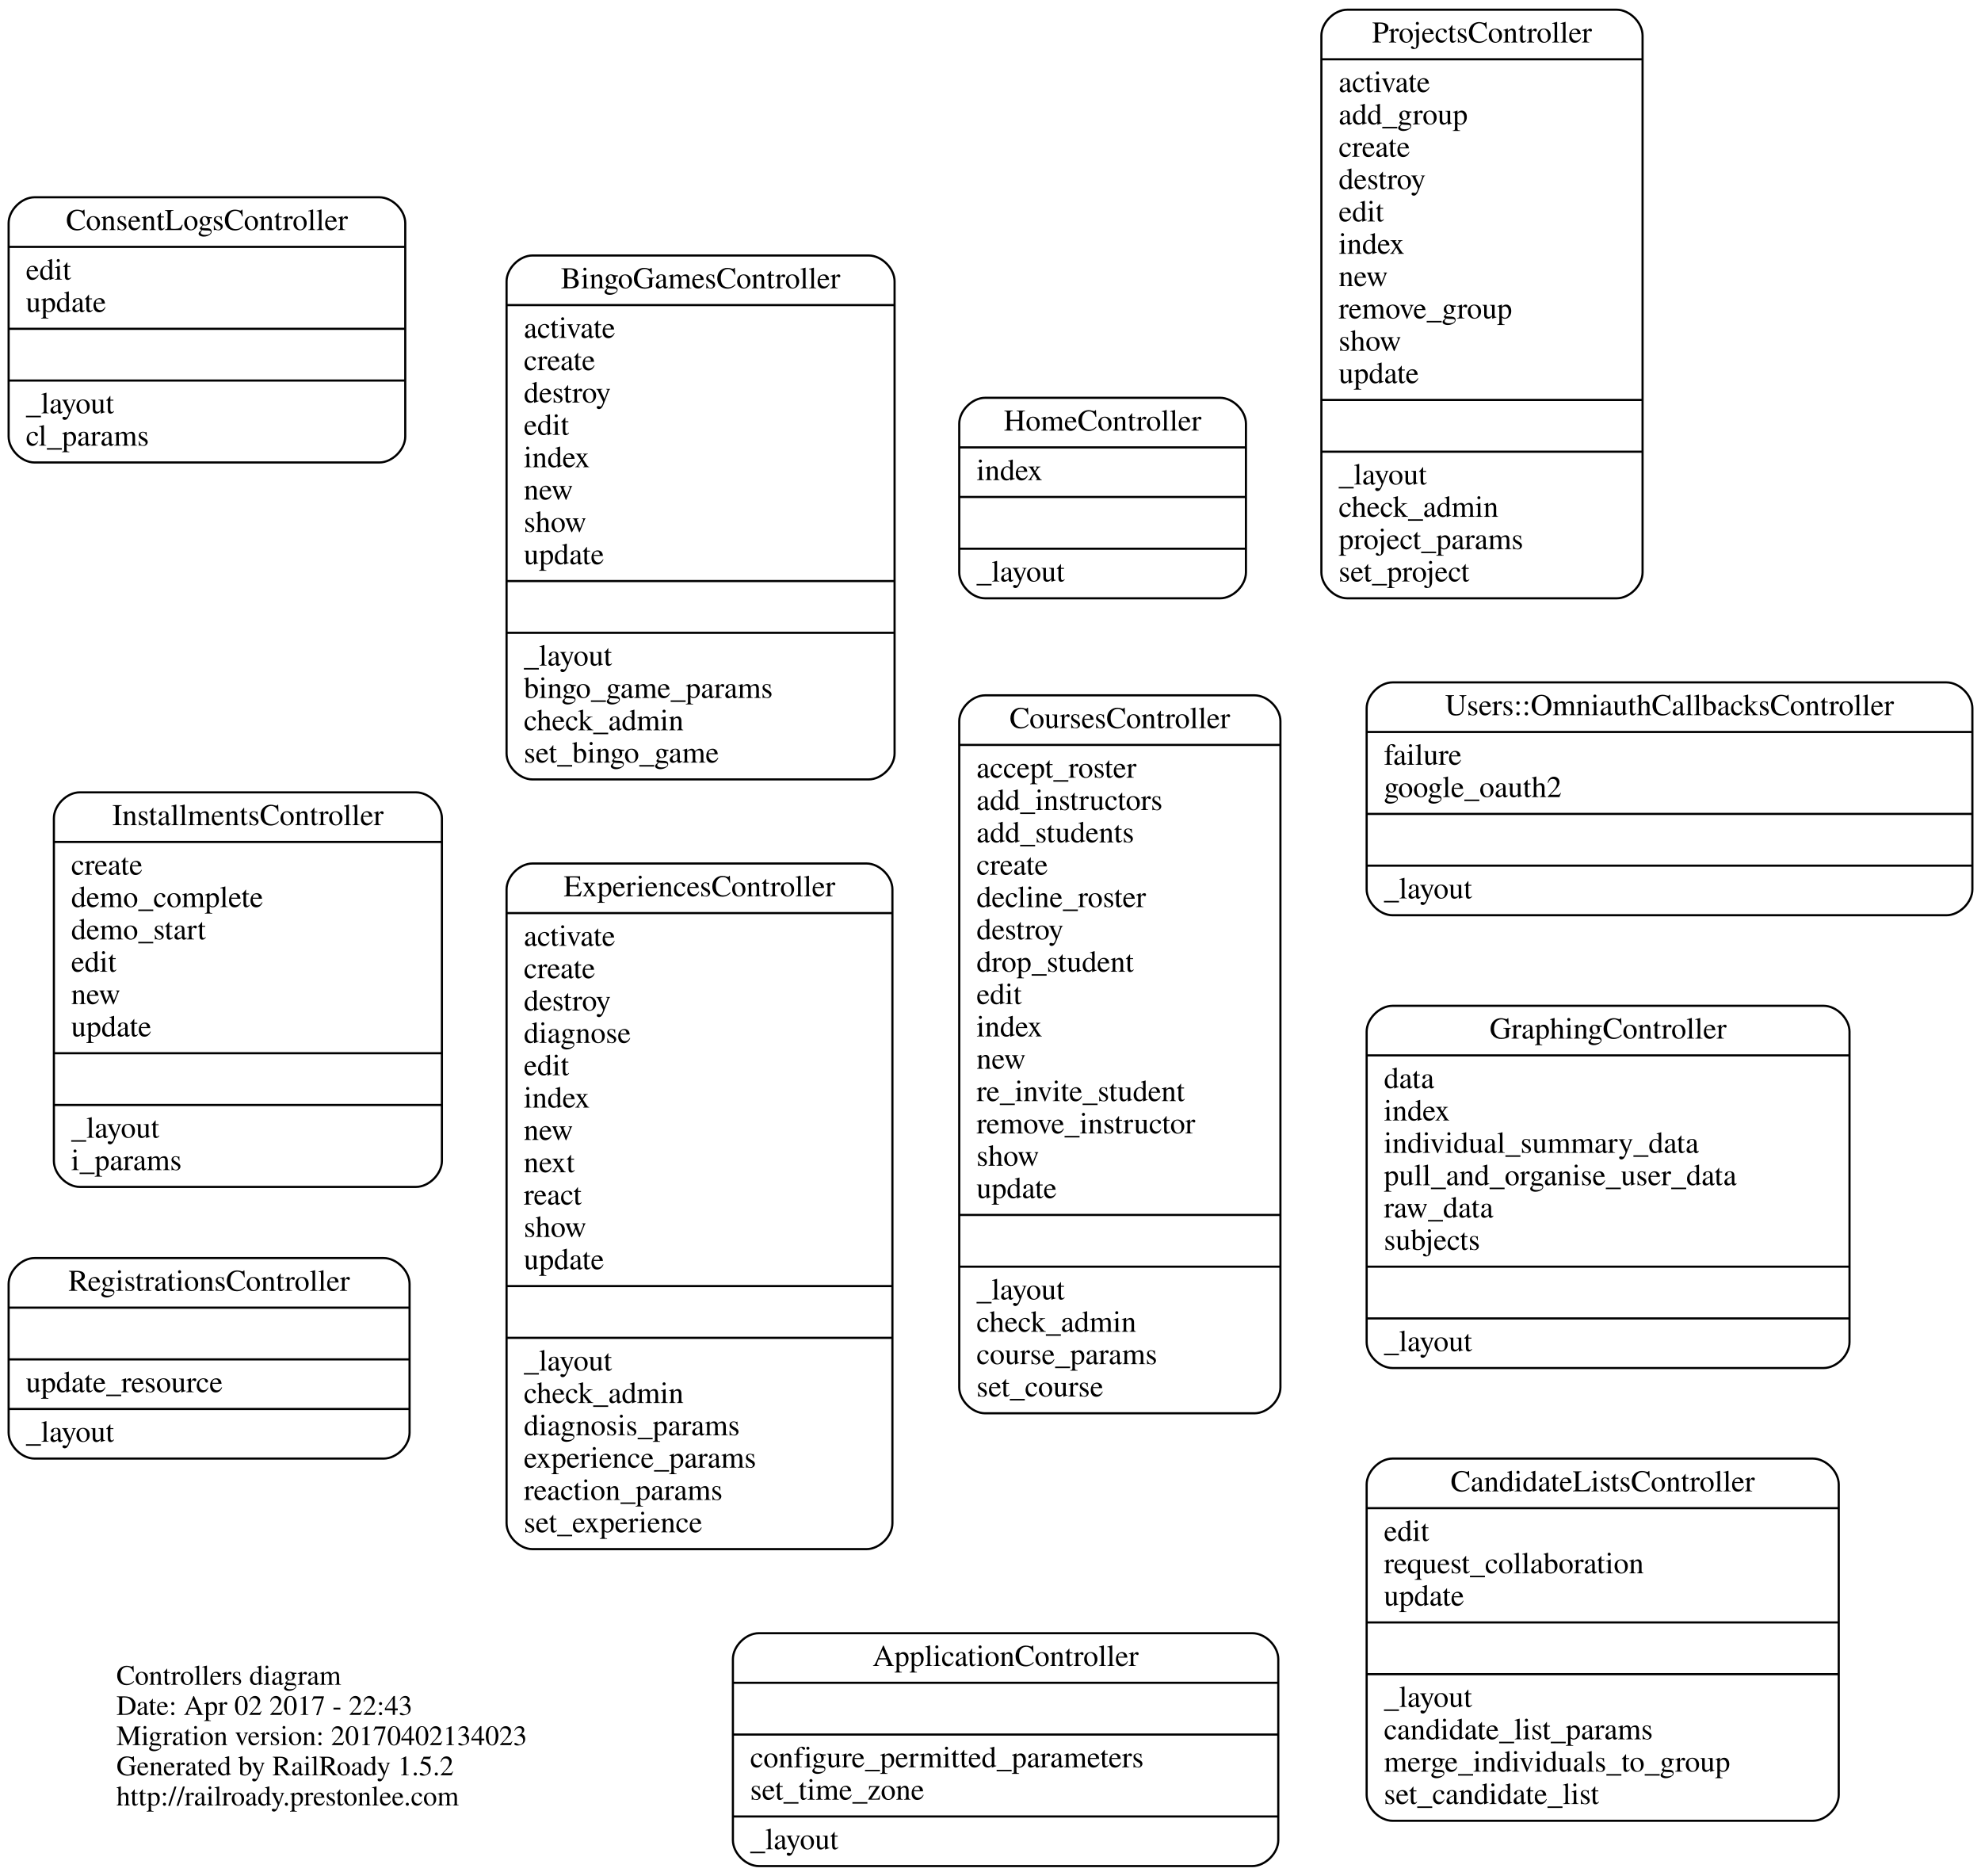
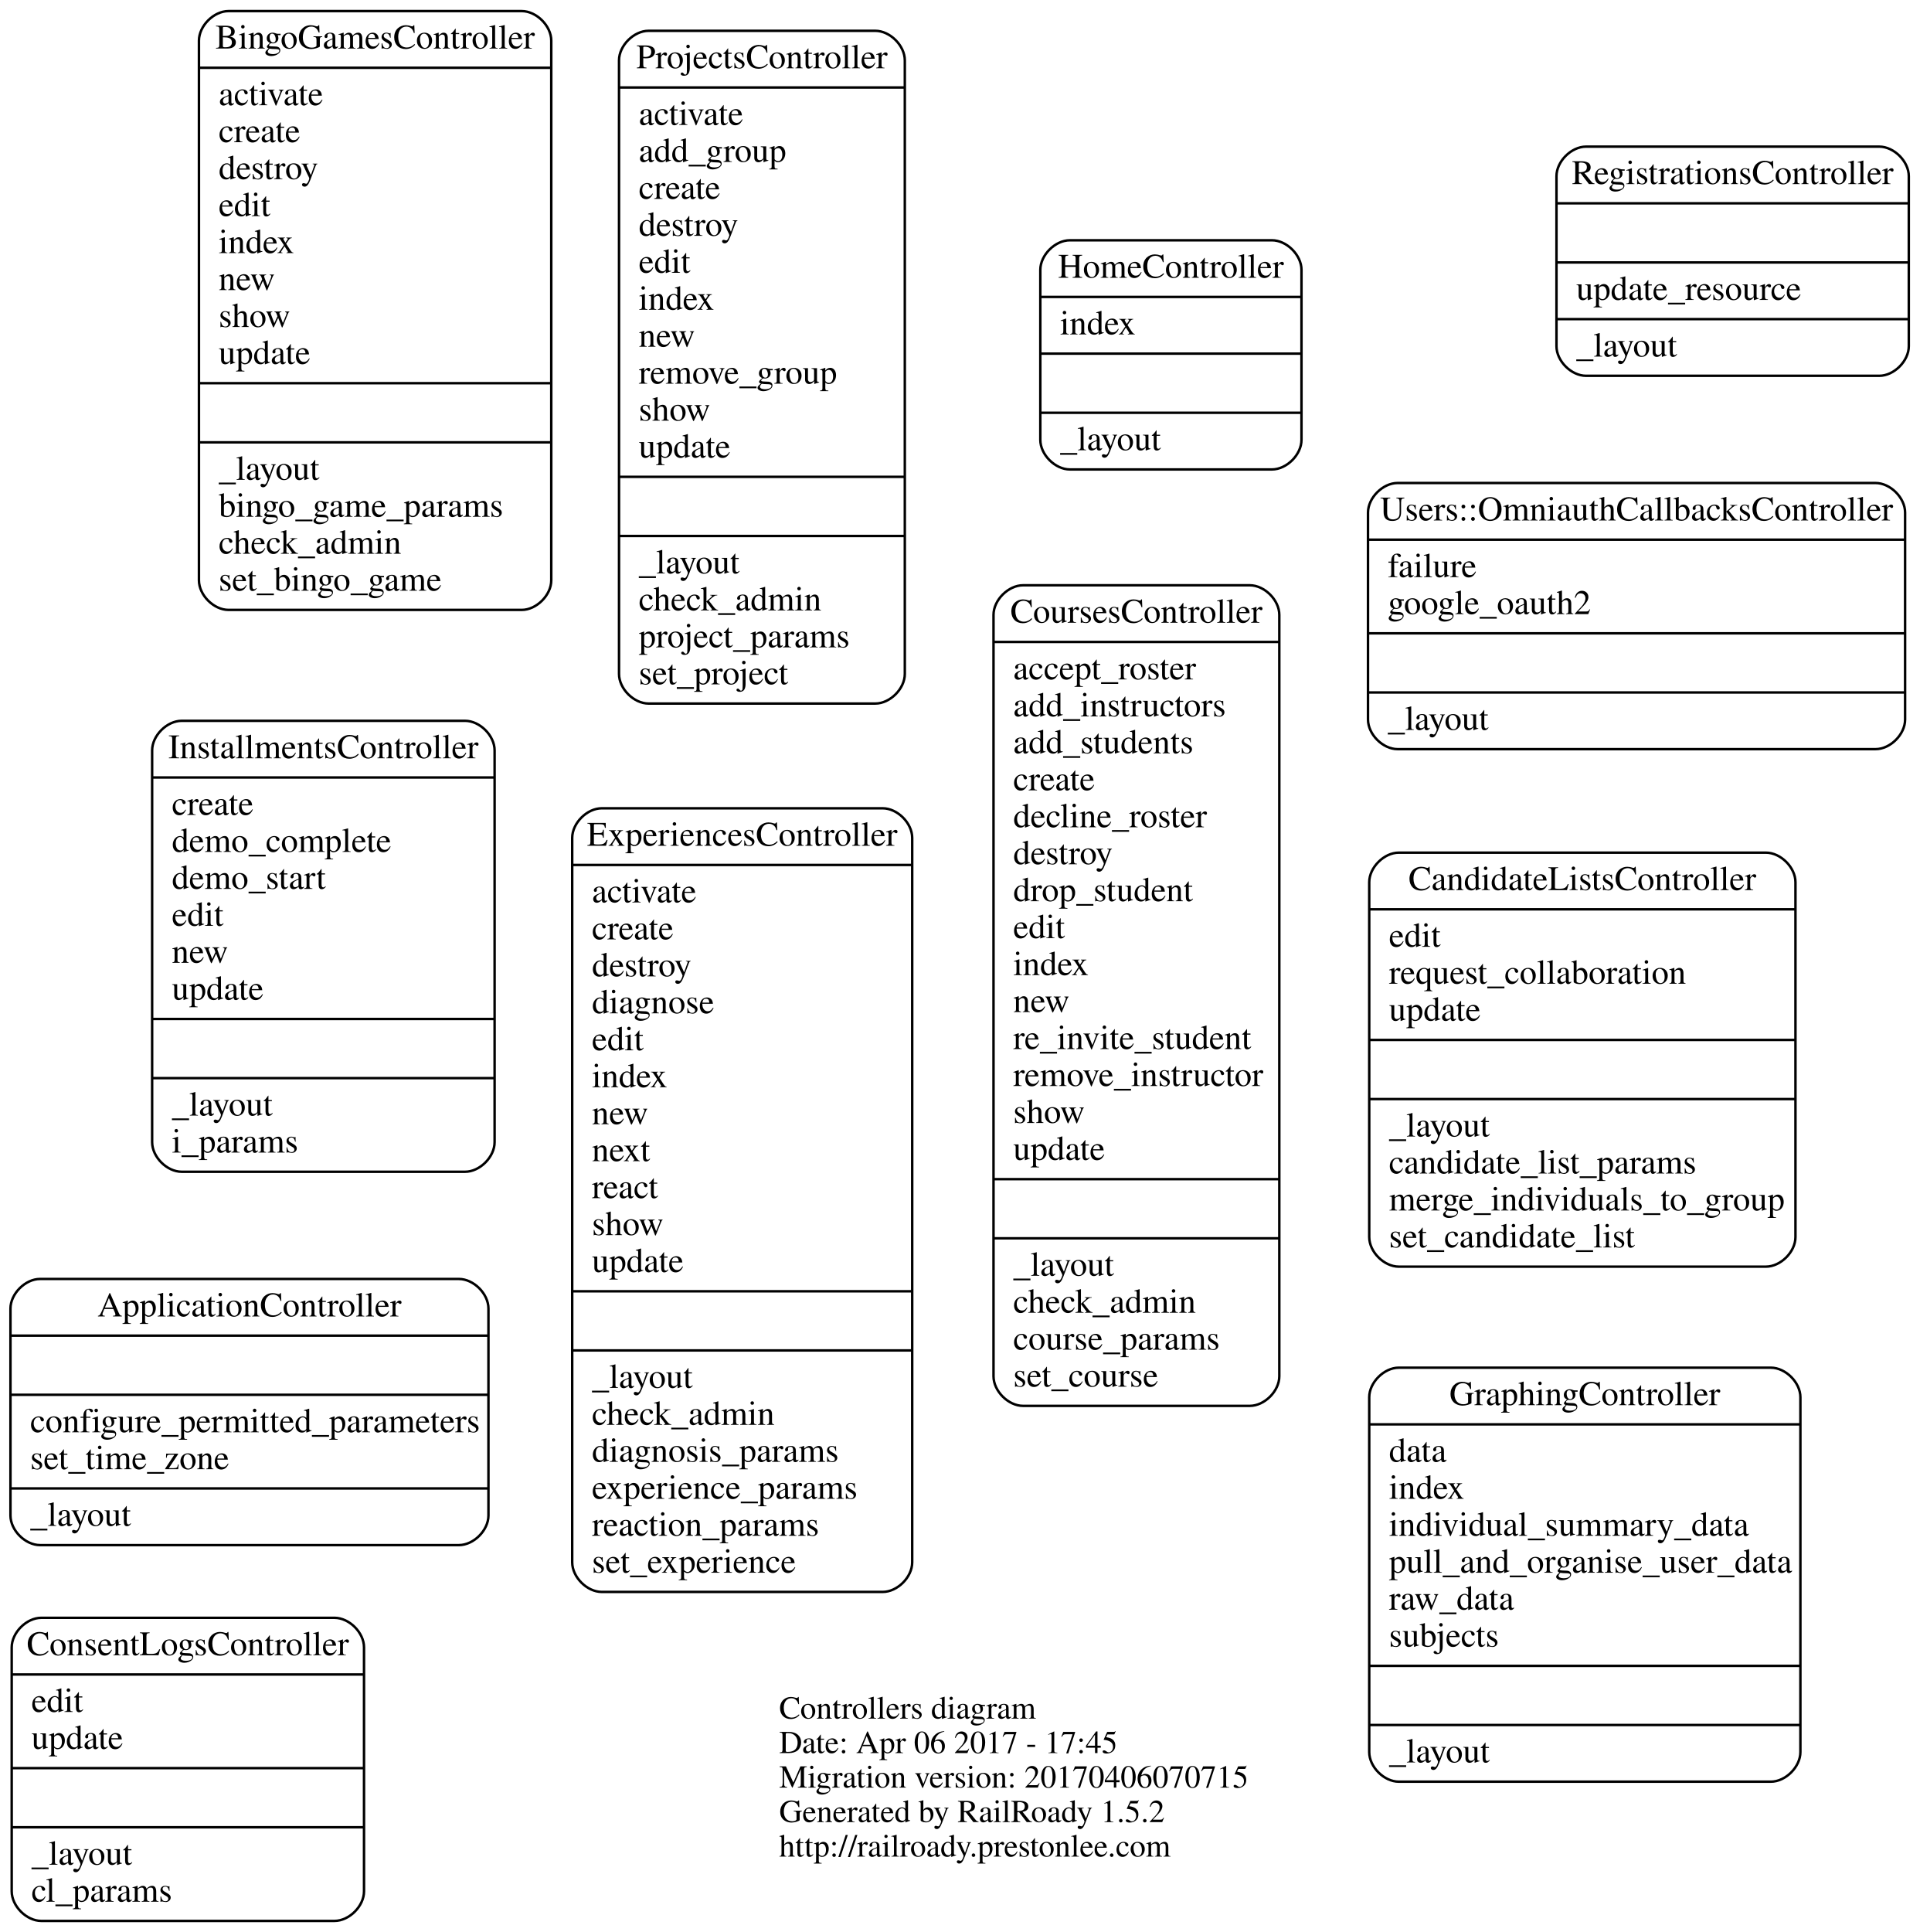
- <svg xmlns="http://www.w3.org/2000/svg" width="919pt" height="870pt" viewBox="0.00 0.00 919.00 870.00">
-   <g id="graph0" class="graph" transform="scale(1 1) rotate(0) translate(4 866)">
-     <polygon fill="none" stroke="none" points="-4,4 -4,-866 915,-866 915,4 -4,4" />
+ <svg xmlns="http://www.w3.org/2000/svg" width="779pt" height="784pt" viewBox="0.00 0.00 778.50 784.00">
+   <g id="graph0" class="graph" transform="scale(1 1) rotate(0) translate(308 476)">
+     <polygon fill="none" stroke="none" points="-308,308 -308,-476 470.5,-476 470.5,308 -308,308" />
    <g id="node1" class="node">
-       <text text-anchor="start" x="50" y="-84.6" font-family="Times,serif" font-size="13.00">Controllers diagram</text>
-       <text text-anchor="start" x="50" y="-70.6" font-family="Times,serif" font-size="13.00">Date: Apr 02 2017 - 22:43</text>
-       <text text-anchor="start" x="50" y="-56.6" font-family="Times,serif" font-size="13.00">Migration version: 20170402134023</text>
-       <text text-anchor="start" x="50" y="-42.6" font-family="Times,serif" font-size="13.00">Generated by RailRoady 1.5.2</text>
-       <text text-anchor="start" x="50" y="-28.6" font-family="Times,serif" font-size="13.00">http://railroady.prestonlee.com</text>
+       <text text-anchor="start" x="8" y="221.4" font-family="Times,serif" font-size="13.00">Controllers diagram</text>
+       <text text-anchor="start" x="8" y="235.4" font-family="Times,serif" font-size="13.00">Date: Apr 06 2017 - 17:45</text>
+       <text text-anchor="start" x="8" y="249.4" font-family="Times,serif" font-size="13.00">Migration version: 20170406070715</text>
+       <text text-anchor="start" x="8" y="263.4" font-family="Times,serif" font-size="13.00">Generated by RailRoady 1.5.2</text>
+       <text text-anchor="start" x="8" y="277.4" font-family="Times,serif" font-size="13.00">http://railroady.prestonlee.com</text>
    </g>
    <g id="node2" class="node">
-       <path fill="none" stroke="black" d="M348,-0.5C348,-0.5 577,-0.5 577,-0.5 583,-0.5 589,-6.5 589,-12.5 589,-12.5 589,-96.5 589,-96.5 589,-102.5 583,-108.5 577,-108.5 577,-108.5 348,-108.5 348,-108.5 342,-108.5 336,-102.5 336,-96.5 336,-96.5 336,-12.5 336,-12.5 336,-6.5 342,-0.5 348,-0.5" />
-       <text text-anchor="middle" x="462.5" y="-93.3" font-family="Times,serif" font-size="14.00">ApplicationController</text>
-       <polyline fill="none" stroke="black" points="336,-85.5 589,-85.5 " />
-       <polyline fill="none" stroke="black" points="336,-61.5 589,-61.5 " />
-       <text text-anchor="start" x="344" y="-46.3" font-family="Times,serif" font-size="14.00">configure_permitted_parameters</text>
-       <text text-anchor="start" x="344" y="-31.3" font-family="Times,serif" font-size="14.00">set_time_zone</text>
-       <polyline fill="none" stroke="black" points="336,-23.5 589,-23.5 " />
-       <text text-anchor="start" x="344" y="-8.3" font-family="Times,serif" font-size="14.00">_layout</text>
+       <path fill="none" stroke="black" d="M-45,-190.5C-45,-190.5 47,-190.5 47,-190.5 53,-190.5 59,-196.5 59,-202.5 59,-202.5 59,-451.5 59,-451.5 59,-457.5 53,-463.5 47,-463.5 47,-463.5 -45,-463.5 -45,-463.5 -51,-463.5 -57,-457.5 -57,-451.5 -57,-451.5 -57,-202.5 -57,-202.5 -57,-196.5 -51,-190.5 -45,-190.5" />
+       <text text-anchor="middle" x="1" y="-448.3" font-family="Times,serif" font-size="14.00">ProjectsController</text>
+       <polyline fill="none" stroke="black" points="-57,-440.5 59,-440.5 " />
+       <text text-anchor="start" x="-49" y="-425.3" font-family="Times,serif" font-size="14.00">activate</text>
+       <text text-anchor="start" x="-49" y="-410.3" font-family="Times,serif" font-size="14.00">add_group</text>
+       <text text-anchor="start" x="-49" y="-395.3" font-family="Times,serif" font-size="14.00">create</text>
+       <text text-anchor="start" x="-49" y="-380.3" font-family="Times,serif" font-size="14.00">destroy</text>
+       <text text-anchor="start" x="-49" y="-365.3" font-family="Times,serif" font-size="14.00">edit</text>
+       <text text-anchor="start" x="-49" y="-350.3" font-family="Times,serif" font-size="14.00">index</text>
+       <text text-anchor="start" x="-49" y="-335.3" font-family="Times,serif" font-size="14.00">new</text>
+       <text text-anchor="start" x="-49" y="-320.3" font-family="Times,serif" font-size="14.00">remove_group</text>
+       <text text-anchor="start" x="-49" y="-305.3" font-family="Times,serif" font-size="14.00">show</text>
+       <text text-anchor="start" x="-49" y="-290.3" font-family="Times,serif" font-size="14.00">update</text>
+       <polyline fill="none" stroke="black" points="-57,-282.5 59,-282.5 " />
+       <polyline fill="none" stroke="black" points="-57,-258.5 59,-258.5 " />
+       <text text-anchor="start" x="-49" y="-243.3" font-family="Times,serif" font-size="14.00">_layout</text>
+       <text text-anchor="start" x="-49" y="-228.3" font-family="Times,serif" font-size="14.00">check_admin</text>
+       <text text-anchor="start" x="-49" y="-213.3" font-family="Times,serif" font-size="14.00">project_params</text>
+       <text text-anchor="start" x="-49" y="-198.3" font-family="Times,serif" font-size="14.00">set_project</text>
    </g>
    <g id="node3" class="node">
-       <path fill="none" stroke="black" d="M243,-504.5C243,-504.5 399,-504.5 399,-504.5 405,-504.5 411,-510.5 411,-516.5 411,-516.5 411,-735.5 411,-735.5 411,-741.5 405,-747.5 399,-747.5 399,-747.5 243,-747.5 243,-747.5 237,-747.5 231,-741.5 231,-735.5 231,-735.5 231,-516.5 231,-516.5 231,-510.5 237,-504.5 243,-504.5" />
-       <text text-anchor="middle" x="321" y="-732.3" font-family="Times,serif" font-size="14.00">BingoGamesController</text>
-       <polyline fill="none" stroke="black" points="231,-724.5 411,-724.5 " />
-       <text text-anchor="start" x="239" y="-709.3" font-family="Times,serif" font-size="14.00">activate</text>
-       <text text-anchor="start" x="239" y="-694.3" font-family="Times,serif" font-size="14.00">create</text>
-       <text text-anchor="start" x="239" y="-679.3" font-family="Times,serif" font-size="14.00">destroy</text>
-       <text text-anchor="start" x="239" y="-664.3" font-family="Times,serif" font-size="14.00">edit</text>
-       <text text-anchor="start" x="239" y="-649.3" font-family="Times,serif" font-size="14.00">index</text>
-       <text text-anchor="start" x="239" y="-634.3" font-family="Times,serif" font-size="14.00">new</text>
-       <text text-anchor="start" x="239" y="-619.3" font-family="Times,serif" font-size="14.00">show</text>
-       <text text-anchor="start" x="239" y="-604.3" font-family="Times,serif" font-size="14.00">update</text>
-       <polyline fill="none" stroke="black" points="231,-596.5 411,-596.5 " />
-       <polyline fill="none" stroke="black" points="231,-572.5 411,-572.5 " />
-       <text text-anchor="start" x="239" y="-557.3" font-family="Times,serif" font-size="14.00">_layout</text>
-       <text text-anchor="start" x="239" y="-542.3" font-family="Times,serif" font-size="14.00">bingo_game_params</text>
-       <text text-anchor="start" x="239" y="-527.3" font-family="Times,serif" font-size="14.00">check_admin</text>
-       <text text-anchor="start" x="239" y="-512.3" font-family="Times,serif" font-size="14.00">set_bingo_game</text>
+       <path fill="none" stroke="black" d="M-215.5,-228.5C-215.5,-228.5 -96.5,-228.5 -96.5,-228.5 -90.5,-228.5 -84.5,-234.5 -84.5,-240.5 -84.5,-240.5 -84.5,-459.5 -84.5,-459.5 -84.5,-465.5 -90.5,-471.5 -96.5,-471.5 -96.5,-471.5 -215.5,-471.5 -215.5,-471.5 -221.5,-471.5 -227.5,-465.5 -227.5,-459.5 -227.5,-459.5 -227.5,-240.5 -227.5,-240.5 -227.5,-234.5 -221.5,-228.5 -215.5,-228.5" />
+       <text text-anchor="middle" x="-156" y="-456.3" font-family="Times,serif" font-size="14.00">BingoGamesController</text>
+       <polyline fill="none" stroke="black" points="-227.5,-448.5 -84.5,-448.5 " />
+       <text text-anchor="start" x="-219.5" y="-433.3" font-family="Times,serif" font-size="14.00">activate</text>
+       <text text-anchor="start" x="-219.5" y="-418.3" font-family="Times,serif" font-size="14.00">create</text>
+       <text text-anchor="start" x="-219.5" y="-403.3" font-family="Times,serif" font-size="14.00">destroy</text>
+       <text text-anchor="start" x="-219.5" y="-388.3" font-family="Times,serif" font-size="14.00">edit</text>
+       <text text-anchor="start" x="-219.5" y="-373.3" font-family="Times,serif" font-size="14.00">index</text>
+       <text text-anchor="start" x="-219.5" y="-358.3" font-family="Times,serif" font-size="14.00">new</text>
+       <text text-anchor="start" x="-219.5" y="-343.3" font-family="Times,serif" font-size="14.00">show</text>
+       <text text-anchor="start" x="-219.5" y="-328.3" font-family="Times,serif" font-size="14.00">update</text>
+       <polyline fill="none" stroke="black" points="-227.5,-320.5 -84.5,-320.5 " />
+       <polyline fill="none" stroke="black" points="-227.5,-296.5 -84.5,-296.5 " />
+       <text text-anchor="start" x="-219.5" y="-281.3" font-family="Times,serif" font-size="14.00">_layout</text>
+       <text text-anchor="start" x="-219.5" y="-266.3" font-family="Times,serif" font-size="14.00">bingo_game_params</text>
+       <text text-anchor="start" x="-219.5" y="-251.3" font-family="Times,serif" font-size="14.00">check_admin</text>
+       <text text-anchor="start" x="-219.5" y="-236.3" font-family="Times,serif" font-size="14.00">set_bingo_game</text>
    </g>
    <g id="node4" class="node">
-       <path fill="none" stroke="black" d="M642,-21.5C642,-21.5 837,-21.5 837,-21.5 843,-21.5 849,-27.5 849,-33.5 849,-33.5 849,-177.5 849,-177.5 849,-183.5 843,-189.5 837,-189.5 837,-189.5 642,-189.5 642,-189.5 636,-189.5 630,-183.5 630,-177.5 630,-177.5 630,-33.5 630,-33.5 630,-27.5 636,-21.5 642,-21.5" />
-       <text text-anchor="middle" x="739.5" y="-174.3" font-family="Times,serif" font-size="14.00">CandidateListsController</text>
-       <polyline fill="none" stroke="black" points="630,-166.5 849,-166.5 " />
-       <text text-anchor="start" x="638" y="-151.3" font-family="Times,serif" font-size="14.00">edit</text>
-       <text text-anchor="start" x="638" y="-136.3" font-family="Times,serif" font-size="14.00">request_collaboration</text>
-       <text text-anchor="start" x="638" y="-121.3" font-family="Times,serif" font-size="14.00">update</text>
-       <polyline fill="none" stroke="black" points="630,-113.5 849,-113.5 " />
-       <polyline fill="none" stroke="black" points="630,-89.5 849,-89.5 " />
-       <text text-anchor="start" x="638" y="-74.3" font-family="Times,serif" font-size="14.00">_layout</text>
-       <text text-anchor="start" x="638" y="-59.3" font-family="Times,serif" font-size="14.00">candidate_list_params</text>
-       <text text-anchor="start" x="638" y="-44.3" font-family="Times,serif" font-size="14.00">merge_individuals_to_group</text>
-       <text text-anchor="start" x="638" y="-29.3" font-family="Times,serif" font-size="14.00">set_candidate_list</text>
+       <path fill="none" stroke="black" d="M259.5,38C259.5,38 408.5,38 408.5,38 414.5,38 420.5,32 420.5,26 420.5,26 420.5,-118 420.5,-118 420.5,-124 414.5,-130 408.5,-130 408.5,-130 259.5,-130 259.5,-130 253.5,-130 247.5,-124 247.5,-118 247.5,-118 247.5,26 247.5,26 247.5,32 253.5,38 259.5,38" />
+       <text text-anchor="middle" x="334" y="-114.8" font-family="Times,serif" font-size="14.00">CandidateListsController</text>
+       <polyline fill="none" stroke="black" points="247.5,-107 420.5,-107 " />
+       <text text-anchor="start" x="255.5" y="-91.8" font-family="Times,serif" font-size="14.00">edit</text>
+       <text text-anchor="start" x="255.5" y="-76.8" font-family="Times,serif" font-size="14.00">request_collaboration</text>
+       <text text-anchor="start" x="255.5" y="-61.8" font-family="Times,serif" font-size="14.00">update</text>
+       <polyline fill="none" stroke="black" points="247.5,-54 420.5,-54 " />
+       <polyline fill="none" stroke="black" points="247.5,-30 420.5,-30 " />
+       <text text-anchor="start" x="255.5" y="-14.8" font-family="Times,serif" font-size="14.00">_layout</text>
+       <text text-anchor="start" x="255.5" y="0.2" font-family="Times,serif" font-size="14.00">candidate_list_params</text>
+       <text text-anchor="start" x="255.5" y="15.2" font-family="Times,serif" font-size="14.00">merge_individuals_to_group</text>
+       <text text-anchor="start" x="255.5" y="30.2" font-family="Times,serif" font-size="14.00">set_candidate_list</text>
    </g>
    <g id="node5" class="node">
-       <path fill="none" stroke="black" d="M12,-651.5C12,-651.5 172,-651.5 172,-651.5 178,-651.5 184,-657.5 184,-663.5 184,-663.5 184,-762.5 184,-762.5 184,-768.5 178,-774.5 172,-774.5 172,-774.5 12,-774.5 12,-774.5 6,-774.5 0,-768.5 0,-762.5 0,-762.5 0,-663.5 0,-663.5 0,-657.5 6,-651.5 12,-651.5" />
-       <text text-anchor="middle" x="92" y="-759.3" font-family="Times,serif" font-size="14.00">ConsentLogsController</text>
-       <polyline fill="none" stroke="black" points="0,-751.5 184,-751.5 " />
-       <text text-anchor="start" x="8" y="-736.3" font-family="Times,serif" font-size="14.00">edit</text>
-       <text text-anchor="start" x="8" y="-721.3" font-family="Times,serif" font-size="14.00">update</text>
-       <polyline fill="none" stroke="black" points="0,-713.5 184,-713.5 " />
-       <polyline fill="none" stroke="black" points="0,-689.5 184,-689.5 " />
-       <text text-anchor="start" x="8" y="-674.3" font-family="Times,serif" font-size="14.00">_layout</text>
-       <text text-anchor="start" x="8" y="-659.3" font-family="Times,serif" font-size="14.00">cl_params</text>
+       <path fill="none" stroke="black" d="M107,94.5C107,94.5 199,94.5 199,94.5 205,94.5 211,88.5 211,82.5 211,82.5 211,-226.5 211,-226.5 211,-232.5 205,-238.5 199,-238.5 199,-238.5 107,-238.5 107,-238.5 101,-238.5 95,-232.5 95,-226.5 95,-226.5 95,82.5 95,82.5 95,88.5 101,94.5 107,94.5" />
+       <text text-anchor="middle" x="153" y="-223.3" font-family="Times,serif" font-size="14.00">CoursesController</text>
+       <polyline fill="none" stroke="black" points="95,-215.5 211,-215.5 " />
+       <text text-anchor="start" x="103" y="-200.3" font-family="Times,serif" font-size="14.00">accept_roster</text>
+       <text text-anchor="start" x="103" y="-185.3" font-family="Times,serif" font-size="14.00">add_instructors</text>
+       <text text-anchor="start" x="103" y="-170.3" font-family="Times,serif" font-size="14.00">add_students</text>
+       <text text-anchor="start" x="103" y="-155.3" font-family="Times,serif" font-size="14.00">create</text>
+       <text text-anchor="start" x="103" y="-140.3" font-family="Times,serif" font-size="14.00">decline_roster</text>
+       <text text-anchor="start" x="103" y="-125.3" font-family="Times,serif" font-size="14.00">destroy</text>
+       <text text-anchor="start" x="103" y="-110.3" font-family="Times,serif" font-size="14.00">drop_student</text>
+       <text text-anchor="start" x="103" y="-95.3" font-family="Times,serif" font-size="14.00">edit</text>
+       <text text-anchor="start" x="103" y="-80.3" font-family="Times,serif" font-size="14.00">index</text>
+       <text text-anchor="start" x="103" y="-65.3" font-family="Times,serif" font-size="14.00">new</text>
+       <text text-anchor="start" x="103" y="-50.3" font-family="Times,serif" font-size="14.00">re_invite_student</text>
+       <text text-anchor="start" x="103" y="-35.3" font-family="Times,serif" font-size="14.00">remove_instructor</text>
+       <text text-anchor="start" x="103" y="-20.3" font-family="Times,serif" font-size="14.00">show</text>
+       <text text-anchor="start" x="103" y="-5.3" font-family="Times,serif" font-size="14.00">update</text>
+       <polyline fill="none" stroke="black" points="95,2.5 211,2.5 " />
+       <polyline fill="none" stroke="black" points="95,26.5 211,26.5 " />
+       <text text-anchor="start" x="103" y="41.7" font-family="Times,serif" font-size="14.00">_layout</text>
+       <text text-anchor="start" x="103" y="56.7" font-family="Times,serif" font-size="14.00">check_admin</text>
+       <text text-anchor="start" x="103" y="71.7" font-family="Times,serif" font-size="14.00">course_params</text>
+       <text text-anchor="start" x="103" y="86.7" font-family="Times,serif" font-size="14.00">set_course</text>
    </g>
    <g id="node6" class="node">
-       <path fill="none" stroke="black" d="M453,-210.5C453,-210.5 578,-210.5 578,-210.5 584,-210.5 590,-216.5 590,-222.5 590,-222.5 590,-531.5 590,-531.5 590,-537.5 584,-543.5 578,-543.5 578,-543.5 453,-543.5 453,-543.5 447,-543.5 441,-537.5 441,-531.5 441,-531.5 441,-222.5 441,-222.5 441,-216.5 447,-210.5 453,-210.5" />
-       <text text-anchor="middle" x="515.5" y="-528.3" font-family="Times,serif" font-size="14.00">CoursesController</text>
-       <polyline fill="none" stroke="black" points="441,-520.5 590,-520.5 " />
-       <text text-anchor="start" x="449" y="-505.3" font-family="Times,serif" font-size="14.00">accept_roster</text>
-       <text text-anchor="start" x="449" y="-490.3" font-family="Times,serif" font-size="14.00">add_instructors</text>
-       <text text-anchor="start" x="449" y="-475.3" font-family="Times,serif" font-size="14.00">add_students</text>
-       <text text-anchor="start" x="449" y="-460.3" font-family="Times,serif" font-size="14.00">create</text>
-       <text text-anchor="start" x="449" y="-445.3" font-family="Times,serif" font-size="14.00">decline_roster</text>
-       <text text-anchor="start" x="449" y="-430.3" font-family="Times,serif" font-size="14.00">destroy</text>
-       <text text-anchor="start" x="449" y="-415.3" font-family="Times,serif" font-size="14.00">drop_student</text>
-       <text text-anchor="start" x="449" y="-400.3" font-family="Times,serif" font-size="14.00">edit</text>
-       <text text-anchor="start" x="449" y="-385.3" font-family="Times,serif" font-size="14.00">index</text>
-       <text text-anchor="start" x="449" y="-370.3" font-family="Times,serif" font-size="14.00">new</text>
-       <text text-anchor="start" x="449" y="-355.3" font-family="Times,serif" font-size="14.00">re_invite_student</text>
-       <text text-anchor="start" x="449" y="-340.3" font-family="Times,serif" font-size="14.00">remove_instructor</text>
-       <text text-anchor="start" x="449" y="-325.3" font-family="Times,serif" font-size="14.00">show</text>
-       <text text-anchor="start" x="449" y="-310.3" font-family="Times,serif" font-size="14.00">update</text>
-       <polyline fill="none" stroke="black" points="441,-302.5 590,-302.5 " />
-       <polyline fill="none" stroke="black" points="441,-278.5 590,-278.5 " />
-       <text text-anchor="start" x="449" y="-263.3" font-family="Times,serif" font-size="14.00">_layout</text>
-       <text text-anchor="start" x="449" y="-248.3" font-family="Times,serif" font-size="14.00">check_admin</text>
-       <text text-anchor="start" x="449" y="-233.3" font-family="Times,serif" font-size="14.00">course_params</text>
-       <text text-anchor="start" x="449" y="-218.3" font-family="Times,serif" font-size="14.00">set_course</text>
+       <path fill="none" stroke="black" d="M-292,151C-292,151 -122,151 -122,151 -116,151 -110,145 -110,139 -110,139 -110,55 -110,55 -110,49 -116,43 -122,43 -122,43 -292,43 -292,43 -298,43 -304,49 -304,55 -304,55 -304,139 -304,139 -304,145 -298,151 -292,151" />
+       <text text-anchor="middle" x="-207" y="58.2" font-family="Times,serif" font-size="14.00">ApplicationController</text>
+       <polyline fill="none" stroke="black" points="-304,66 -110,66 " />
+       <polyline fill="none" stroke="black" points="-304,90 -110,90 " />
+       <text text-anchor="start" x="-296" y="105.2" font-family="Times,serif" font-size="14.00">configure_permitted_parameters</text>
+       <text text-anchor="start" x="-296" y="120.2" font-family="Times,serif" font-size="14.00">set_time_zone</text>
+       <polyline fill="none" stroke="black" points="-304,128 -110,128 " />
+       <text text-anchor="start" x="-296" y="143.2" font-family="Times,serif" font-size="14.00">_layout</text>
    </g>
    <g id="node7" class="node">
-       <path fill="none" stroke="black" d="M243,-147.5C243,-147.5 398,-147.5 398,-147.5 404,-147.5 410,-153.5 410,-159.5 410,-159.5 410,-453.5 410,-453.5 410,-459.5 404,-465.5 398,-465.5 398,-465.5 243,-465.5 243,-465.5 237,-465.5 231,-459.5 231,-453.5 231,-453.5 231,-159.5 231,-159.5 231,-153.5 237,-147.5 243,-147.5" />
-       <text text-anchor="middle" x="320.5" y="-450.3" font-family="Times,serif" font-size="14.00">ExperiencesController</text>
-       <polyline fill="none" stroke="black" points="231,-442.5 410,-442.5 " />
-       <text text-anchor="start" x="239" y="-427.3" font-family="Times,serif" font-size="14.00">activate</text>
-       <text text-anchor="start" x="239" y="-412.3" font-family="Times,serif" font-size="14.00">create</text>
-       <text text-anchor="start" x="239" y="-397.3" font-family="Times,serif" font-size="14.00">destroy</text>
-       <text text-anchor="start" x="239" y="-382.3" font-family="Times,serif" font-size="14.00">diagnose</text>
-       <text text-anchor="start" x="239" y="-367.3" font-family="Times,serif" font-size="14.00">edit</text>
-       <text text-anchor="start" x="239" y="-352.3" font-family="Times,serif" font-size="14.00">index</text>
-       <text text-anchor="start" x="239" y="-337.3" font-family="Times,serif" font-size="14.00">new</text>
-       <text text-anchor="start" x="239" y="-322.3" font-family="Times,serif" font-size="14.00">next</text>
-       <text text-anchor="start" x="239" y="-307.3" font-family="Times,serif" font-size="14.00">react</text>
-       <text text-anchor="start" x="239" y="-292.3" font-family="Times,serif" font-size="14.00">show</text>
-       <text text-anchor="start" x="239" y="-277.3" font-family="Times,serif" font-size="14.00">update</text>
-       <polyline fill="none" stroke="black" points="231,-269.5 410,-269.5 " />
-       <polyline fill="none" stroke="black" points="231,-245.5 410,-245.5 " />
-       <text text-anchor="start" x="239" y="-230.3" font-family="Times,serif" font-size="14.00">_layout</text>
-       <text text-anchor="start" x="239" y="-215.3" font-family="Times,serif" font-size="14.00">check_admin</text>
-       <text text-anchor="start" x="239" y="-200.3" font-family="Times,serif" font-size="14.00">diagnosis_params</text>
-       <text text-anchor="start" x="239" y="-185.3" font-family="Times,serif" font-size="14.00">experience_params</text>
-       <text text-anchor="start" x="239" y="-170.3" font-family="Times,serif" font-size="14.00">reaction_params</text>
-       <text text-anchor="start" x="239" y="-155.3" font-family="Times,serif" font-size="14.00">set_experience</text>
+       <path fill="none" stroke="black" d="M335.5,-323.5C335.5,-323.5 454.5,-323.5 454.5,-323.5 460.5,-323.5 466.5,-329.5 466.5,-335.5 466.5,-335.5 466.5,-404.5 466.5,-404.5 466.5,-410.5 460.5,-416.5 454.5,-416.5 454.5,-416.5 335.5,-416.5 335.5,-416.5 329.5,-416.5 323.5,-410.5 323.5,-404.5 323.5,-404.5 323.5,-335.5 323.5,-335.5 323.5,-329.5 329.5,-323.5 335.5,-323.5" />
+       <text text-anchor="middle" x="395" y="-401.3" font-family="Times,serif" font-size="14.00">RegistrationsController</text>
+       <polyline fill="none" stroke="black" points="323.5,-393.5 466.5,-393.5 " />
+       <polyline fill="none" stroke="black" points="323.5,-369.5 466.5,-369.5 " />
+       <text text-anchor="start" x="331.5" y="-354.3" font-family="Times,serif" font-size="14.00">update_resource</text>
+       <polyline fill="none" stroke="black" points="323.5,-346.5 466.5,-346.5 " />
+       <text text-anchor="start" x="331.5" y="-331.3" font-family="Times,serif" font-size="14.00">_layout</text>
    </g>
    <g id="node8" class="node">
-       <path fill="none" stroke="black" d="M642,-231.5C642,-231.5 842,-231.5 842,-231.5 848,-231.5 854,-237.5 854,-243.5 854,-243.5 854,-387.5 854,-387.5 854,-393.5 848,-399.5 842,-399.5 842,-399.5 642,-399.5 642,-399.5 636,-399.5 630,-393.5 630,-387.5 630,-387.5 630,-243.5 630,-243.5 630,-237.5 636,-231.5 642,-231.5" />
-       <text text-anchor="middle" x="742" y="-384.3" font-family="Times,serif" font-size="14.00">GraphingController</text>
-       <polyline fill="none" stroke="black" points="630,-376.5 854,-376.5 " />
-       <text text-anchor="start" x="638" y="-361.3" font-family="Times,serif" font-size="14.00">data</text>
-       <text text-anchor="start" x="638" y="-346.3" font-family="Times,serif" font-size="14.00">index</text>
-       <text text-anchor="start" x="638" y="-331.3" font-family="Times,serif" font-size="14.00">individual_summary_data</text>
-       <text text-anchor="start" x="638" y="-316.3" font-family="Times,serif" font-size="14.00">pull_and_organise_user_data</text>
-       <text text-anchor="start" x="638" y="-301.3" font-family="Times,serif" font-size="14.00">raw_data</text>
-       <text text-anchor="start" x="638" y="-286.3" font-family="Times,serif" font-size="14.00">subjects</text>
-       <polyline fill="none" stroke="black" points="630,-278.5 854,-278.5 " />
-       <polyline fill="none" stroke="black" points="630,-254.5 854,-254.5 " />
-       <text text-anchor="start" x="638" y="-239.3" font-family="Times,serif" font-size="14.00">_layout</text>
+       <path fill="none" stroke="black" d="M-64,170C-64,170 50,170 50,170 56,170 62,164 62,158 62,158 62,-136 62,-136 62,-142 56,-148 50,-148 50,-148 -64,-148 -64,-148 -70,-148 -76,-142 -76,-136 -76,-136 -76,158 -76,158 -76,164 -70,170 -64,170" />
+       <text text-anchor="middle" x="-7" y="-132.8" font-family="Times,serif" font-size="14.00">ExperiencesController</text>
+       <polyline fill="none" stroke="black" points="-76,-125 62,-125 " />
+       <text text-anchor="start" x="-68" y="-109.8" font-family="Times,serif" font-size="14.00">activate</text>
+       <text text-anchor="start" x="-68" y="-94.8" font-family="Times,serif" font-size="14.00">create</text>
+       <text text-anchor="start" x="-68" y="-79.8" font-family="Times,serif" font-size="14.00">destroy</text>
+       <text text-anchor="start" x="-68" y="-64.8" font-family="Times,serif" font-size="14.00">diagnose</text>
+       <text text-anchor="start" x="-68" y="-49.8" font-family="Times,serif" font-size="14.00">edit</text>
+       <text text-anchor="start" x="-68" y="-34.8" font-family="Times,serif" font-size="14.00">index</text>
+       <text text-anchor="start" x="-68" y="-19.8" font-family="Times,serif" font-size="14.00">new</text>
+       <text text-anchor="start" x="-68" y="-4.8" font-family="Times,serif" font-size="14.00">next</text>
+       <text text-anchor="start" x="-68" y="10.2" font-family="Times,serif" font-size="14.00">react</text>
+       <text text-anchor="start" x="-68" y="25.2" font-family="Times,serif" font-size="14.00">show</text>
+       <text text-anchor="start" x="-68" y="40.2" font-family="Times,serif" font-size="14.00">update</text>
+       <polyline fill="none" stroke="black" points="-76,48 62,48 " />
+       <polyline fill="none" stroke="black" points="-76,72 62,72 " />
+       <text text-anchor="start" x="-68" y="87.2" font-family="Times,serif" font-size="14.00">_layout</text>
+       <text text-anchor="start" x="-68" y="102.2" font-family="Times,serif" font-size="14.00">check_admin</text>
+       <text text-anchor="start" x="-68" y="117.2" font-family="Times,serif" font-size="14.00">diagnosis_params</text>
+       <text text-anchor="start" x="-68" y="132.2" font-family="Times,serif" font-size="14.00">experience_params</text>
+       <text text-anchor="start" x="-68" y="147.2" font-family="Times,serif" font-size="14.00">reaction_params</text>
+       <text text-anchor="start" x="-68" y="162.2" font-family="Times,serif" font-size="14.00">set_experience</text>
    </g>
    <g id="node9" class="node">
-       <path fill="none" stroke="black" d="M453,-588.5C453,-588.5 562,-588.5 562,-588.5 568,-588.5 574,-594.5 574,-600.5 574,-600.5 574,-669.5 574,-669.5 574,-675.5 568,-681.5 562,-681.5 562,-681.5 453,-681.5 453,-681.5 447,-681.5 441,-675.5 441,-669.5 441,-669.5 441,-600.5 441,-600.5 441,-594.5 447,-588.5 453,-588.5" />
-       <text text-anchor="middle" x="507.5" y="-666.3" font-family="Times,serif" font-size="14.00">HomeController</text>
-       <polyline fill="none" stroke="black" points="441,-658.5 574,-658.5 " />
-       <text text-anchor="start" x="449" y="-643.3" font-family="Times,serif" font-size="14.00">index</text>
-       <polyline fill="none" stroke="black" points="441,-635.5 574,-635.5 " />
-       <polyline fill="none" stroke="black" points="441,-611.5 574,-611.5 " />
-       <text text-anchor="start" x="449" y="-596.3" font-family="Times,serif" font-size="14.00">_layout</text>
+       <path fill="none" stroke="black" d="M259,-172C259,-172 453,-172 453,-172 459,-172 465,-178 465,-184 465,-184 465,-268 465,-268 465,-274 459,-280 453,-280 453,-280 259,-280 259,-280 253,-280 247,-274 247,-268 247,-268 247,-184 247,-184 247,-178 253,-172 259,-172" />
+       <text text-anchor="middle" x="356" y="-264.8" font-family="Times,serif" font-size="14.00">Users::OmniauthCallbacksController</text>
+       <polyline fill="none" stroke="black" points="247,-257 465,-257 " />
+       <text text-anchor="start" x="255" y="-241.8" font-family="Times,serif" font-size="14.00">failure</text>
+       <text text-anchor="start" x="255" y="-226.8" font-family="Times,serif" font-size="14.00">google_oauth2</text>
+       <polyline fill="none" stroke="black" points="247,-219 465,-219 " />
+       <polyline fill="none" stroke="black" points="247,-195 465,-195 " />
+       <text text-anchor="start" x="255" y="-179.8" font-family="Times,serif" font-size="14.00">_layout</text>
    </g>
    <g id="node10" class="node">
-       <path fill="none" stroke="black" d="M33,-315.5C33,-315.5 189,-315.5 189,-315.5 195,-315.5 201,-321.5 201,-327.5 201,-327.5 201,-486.5 201,-486.5 201,-492.5 195,-498.5 189,-498.5 189,-498.5 33,-498.5 33,-498.5 27,-498.5 21,-492.5 21,-486.5 21,-486.5 21,-327.5 21,-327.5 21,-321.5 27,-315.5 33,-315.5" />
-       <text text-anchor="middle" x="111" y="-483.3" font-family="Times,serif" font-size="14.00">InstallmentsController</text>
-       <polyline fill="none" stroke="black" points="21,-475.5 201,-475.5 " />
-       <text text-anchor="start" x="29" y="-460.3" font-family="Times,serif" font-size="14.00">create</text>
-       <text text-anchor="start" x="29" y="-445.3" font-family="Times,serif" font-size="14.00">demo_complete</text>
-       <text text-anchor="start" x="29" y="-430.3" font-family="Times,serif" font-size="14.00">demo_start</text>
-       <text text-anchor="start" x="29" y="-415.3" font-family="Times,serif" font-size="14.00">edit</text>
-       <text text-anchor="start" x="29" y="-400.3" font-family="Times,serif" font-size="14.00">new</text>
-       <text text-anchor="start" x="29" y="-385.3" font-family="Times,serif" font-size="14.00">update</text>
-       <polyline fill="none" stroke="black" points="21,-377.5 201,-377.5 " />
-       <polyline fill="none" stroke="black" points="21,-353.5 201,-353.5 " />
-       <text text-anchor="start" x="29" y="-338.3" font-family="Times,serif" font-size="14.00">_layout</text>
-       <text text-anchor="start" x="29" y="-323.3" font-family="Times,serif" font-size="14.00">i_params</text>
+       <path fill="none" stroke="black" d="M126,-285.5C126,-285.5 208,-285.5 208,-285.5 214,-285.5 220,-291.5 220,-297.5 220,-297.5 220,-366.5 220,-366.5 220,-372.5 214,-378.5 208,-378.5 208,-378.5 126,-378.5 126,-378.5 120,-378.5 114,-372.5 114,-366.5 114,-366.5 114,-297.5 114,-297.5 114,-291.5 120,-285.5 126,-285.5" />
+       <text text-anchor="middle" x="167" y="-363.3" font-family="Times,serif" font-size="14.00">HomeController</text>
+       <polyline fill="none" stroke="black" points="114,-355.5 220,-355.5 " />
+       <text text-anchor="start" x="122" y="-340.3" font-family="Times,serif" font-size="14.00">index</text>
+       <polyline fill="none" stroke="black" points="114,-332.5 220,-332.5 " />
+       <polyline fill="none" stroke="black" points="114,-308.5 220,-308.5 " />
+       <text text-anchor="start" x="122" y="-293.3" font-family="Times,serif" font-size="14.00">_layout</text>
    </g>
    <g id="node11" class="node">
-       <path fill="none" stroke="black" d="M621,-588.5C621,-588.5 746,-588.5 746,-588.5 752,-588.5 758,-594.5 758,-600.5 758,-600.5 758,-849.5 758,-849.5 758,-855.5 752,-861.5 746,-861.5 746,-861.5 621,-861.5 621,-861.5 615,-861.5 609,-855.5 609,-849.5 609,-849.5 609,-600.5 609,-600.5 609,-594.5 615,-588.5 621,-588.5" />
-       <text text-anchor="middle" x="683.5" y="-846.3" font-family="Times,serif" font-size="14.00">ProjectsController</text>
-       <polyline fill="none" stroke="black" points="609,-838.5 758,-838.5 " />
-       <text text-anchor="start" x="617" y="-823.3" font-family="Times,serif" font-size="14.00">activate</text>
-       <text text-anchor="start" x="617" y="-808.3" font-family="Times,serif" font-size="14.00">add_group</text>
-       <text text-anchor="start" x="617" y="-793.3" font-family="Times,serif" font-size="14.00">create</text>
-       <text text-anchor="start" x="617" y="-778.3" font-family="Times,serif" font-size="14.00">destroy</text>
-       <text text-anchor="start" x="617" y="-763.3" font-family="Times,serif" font-size="14.00">edit</text>
-       <text text-anchor="start" x="617" y="-748.3" font-family="Times,serif" font-size="14.00">index</text>
-       <text text-anchor="start" x="617" y="-733.3" font-family="Times,serif" font-size="14.00">new</text>
-       <text text-anchor="start" x="617" y="-718.3" font-family="Times,serif" font-size="14.00">remove_group</text>
-       <text text-anchor="start" x="617" y="-703.3" font-family="Times,serif" font-size="14.00">show</text>
-       <text text-anchor="start" x="617" y="-688.3" font-family="Times,serif" font-size="14.00">update</text>
-       <polyline fill="none" stroke="black" points="609,-680.5 758,-680.5 " />
-       <polyline fill="none" stroke="black" points="609,-656.5 758,-656.5 " />
-       <text text-anchor="start" x="617" y="-641.3" font-family="Times,serif" font-size="14.00">_layout</text>
-       <text text-anchor="start" x="617" y="-626.3" font-family="Times,serif" font-size="14.00">check_admin</text>
-       <text text-anchor="start" x="617" y="-611.3" font-family="Times,serif" font-size="14.00">project_params</text>
-       <text text-anchor="start" x="617" y="-596.3" font-family="Times,serif" font-size="14.00">set_project</text>
+       <path fill="none" stroke="black" d="M-234.5,-0.5C-234.5,-0.5 -119.5,-0.5 -119.5,-0.5 -113.5,-0.5 -107.5,-6.5 -107.5,-12.5 -107.5,-12.5 -107.5,-171.5 -107.5,-171.5 -107.5,-177.5 -113.5,-183.5 -119.5,-183.5 -119.5,-183.5 -234.5,-183.5 -234.5,-183.5 -240.5,-183.5 -246.5,-177.5 -246.5,-171.5 -246.5,-171.5 -246.5,-12.5 -246.5,-12.5 -246.5,-6.5 -240.5,-0.5 -234.5,-0.5" />
+       <text text-anchor="middle" x="-177" y="-168.3" font-family="Times,serif" font-size="14.00">InstallmentsController</text>
+       <polyline fill="none" stroke="black" points="-246.5,-160.5 -107.5,-160.5 " />
+       <text text-anchor="start" x="-238.5" y="-145.3" font-family="Times,serif" font-size="14.00">create</text>
+       <text text-anchor="start" x="-238.5" y="-130.3" font-family="Times,serif" font-size="14.00">demo_complete</text>
+       <text text-anchor="start" x="-238.5" y="-115.3" font-family="Times,serif" font-size="14.00">demo_start</text>
+       <text text-anchor="start" x="-238.5" y="-100.3" font-family="Times,serif" font-size="14.00">edit</text>
+       <text text-anchor="start" x="-238.5" y="-85.3" font-family="Times,serif" font-size="14.00">new</text>
+       <text text-anchor="start" x="-238.5" y="-70.3" font-family="Times,serif" font-size="14.00">update</text>
+       <polyline fill="none" stroke="black" points="-246.5,-62.5 -107.5,-62.5 " />
+       <polyline fill="none" stroke="black" points="-246.5,-38.5 -107.5,-38.5 " />
+       <text text-anchor="start" x="-238.5" y="-23.3" font-family="Times,serif" font-size="14.00">_layout</text>
+       <text text-anchor="start" x="-238.5" y="-8.3" font-family="Times,serif" font-size="14.00">i_params</text>
    </g>
    <g id="node12" class="node">
-       <path fill="none" stroke="black" d="M12,-189.5C12,-189.5 174,-189.5 174,-189.5 180,-189.5 186,-195.5 186,-201.5 186,-201.5 186,-270.5 186,-270.5 186,-276.5 180,-282.5 174,-282.5 174,-282.5 12,-282.5 12,-282.5 6,-282.5 -2.84217e-14,-276.5 -2.84217e-14,-270.5 -2.84217e-14,-270.5 -2.84217e-14,-201.5 -2.84217e-14,-201.5 -2.84217e-14,-195.5 6,-189.5 12,-189.5" />
-       <text text-anchor="middle" x="93" y="-267.3" font-family="Times,serif" font-size="14.00">RegistrationsController</text>
-       <polyline fill="none" stroke="black" points="-2.84217e-14,-259.5 186,-259.5 " />
-       <polyline fill="none" stroke="black" points="-2.84217e-14,-235.5 186,-235.5 " />
-       <text text-anchor="start" x="8" y="-220.3" font-family="Times,serif" font-size="14.00">update_resource</text>
-       <polyline fill="none" stroke="black" points="-2.84217e-14,-212.5 186,-212.5 " />
-       <text text-anchor="start" x="8" y="-197.3" font-family="Times,serif" font-size="14.00">_layout</text>
+       <path fill="none" stroke="black" d="M-291.5,303.5C-291.5,303.5 -172.5,303.5 -172.5,303.5 -166.5,303.5 -160.5,297.5 -160.5,291.5 -160.5,291.5 -160.5,192.5 -160.5,192.5 -160.5,186.5 -166.5,180.5 -172.5,180.5 -172.5,180.5 -291.5,180.5 -291.5,180.5 -297.5,180.5 -303.5,186.5 -303.5,192.5 -303.5,192.5 -303.5,291.5 -303.5,291.5 -303.5,297.5 -297.5,303.5 -291.5,303.5" />
+       <text text-anchor="middle" x="-232" y="195.7" font-family="Times,serif" font-size="14.00">ConsentLogsController</text>
+       <polyline fill="none" stroke="black" points="-303.5,203.5 -160.5,203.5 " />
+       <text text-anchor="start" x="-295.5" y="218.7" font-family="Times,serif" font-size="14.00">edit</text>
+       <text text-anchor="start" x="-295.5" y="233.7" font-family="Times,serif" font-size="14.00">update</text>
+       <polyline fill="none" stroke="black" points="-303.5,241.5 -160.5,241.5 " />
+       <polyline fill="none" stroke="black" points="-303.5,265.5 -160.5,265.5 " />
+       <text text-anchor="start" x="-295.5" y="280.7" font-family="Times,serif" font-size="14.00">_layout</text>
+       <text text-anchor="start" x="-295.5" y="295.7" font-family="Times,serif" font-size="14.00">cl_params</text>
    </g>
    <g id="node13" class="node">
-       <path fill="none" stroke="black" d="M642,-441.5C642,-441.5 899,-441.5 899,-441.5 905,-441.5 911,-447.5 911,-453.5 911,-453.5 911,-537.5 911,-537.5 911,-543.5 905,-549.5 899,-549.5 899,-549.5 642,-549.5 642,-549.5 636,-549.5 630,-543.5 630,-537.5 630,-537.5 630,-453.5 630,-453.5 630,-447.5 636,-441.5 642,-441.5" />
-       <text text-anchor="middle" x="770.5" y="-534.3" font-family="Times,serif" font-size="14.00">Users::OmniauthCallbacksController</text>
-       <polyline fill="none" stroke="black" points="630,-526.5 911,-526.5 " />
-       <text text-anchor="start" x="638" y="-511.3" font-family="Times,serif" font-size="14.00">failure</text>
-       <text text-anchor="start" x="638" y="-496.3" font-family="Times,serif" font-size="14.00">google_oauth2</text>
-       <polyline fill="none" stroke="black" points="630,-488.5 911,-488.5 " />
-       <polyline fill="none" stroke="black" points="630,-464.5 911,-464.5 " />
-       <text text-anchor="start" x="638" y="-449.3" font-family="Times,serif" font-size="14.00">_layout</text>
+       <path fill="none" stroke="black" d="M259.5,247C259.5,247 410.5,247 410.5,247 416.5,247 422.5,241 422.5,235 422.5,235 422.5,91 422.5,91 422.5,85 416.5,79 410.5,79 410.5,79 259.5,79 259.5,79 253.5,79 247.5,85 247.5,91 247.5,91 247.5,235 247.5,235 247.5,241 253.5,247 259.5,247" />
+       <text text-anchor="middle" x="335" y="94.2" font-family="Times,serif" font-size="14.00">GraphingController</text>
+       <polyline fill="none" stroke="black" points="247.5,102 422.5,102 " />
+       <text text-anchor="start" x="255.5" y="117.2" font-family="Times,serif" font-size="14.00">data</text>
+       <text text-anchor="start" x="255.5" y="132.2" font-family="Times,serif" font-size="14.00">index</text>
+       <text text-anchor="start" x="255.5" y="147.2" font-family="Times,serif" font-size="14.00">individual_summary_data</text>
+       <text text-anchor="start" x="255.5" y="162.2" font-family="Times,serif" font-size="14.00">pull_and_organise_user_data</text>
+       <text text-anchor="start" x="255.5" y="177.2" font-family="Times,serif" font-size="14.00">raw_data</text>
+       <text text-anchor="start" x="255.5" y="192.2" font-family="Times,serif" font-size="14.00">subjects</text>
+       <polyline fill="none" stroke="black" points="247.5,200 422.5,200 " />
+       <polyline fill="none" stroke="black" points="247.5,224 422.5,224 " />
+       <text text-anchor="start" x="255.5" y="239.2" font-family="Times,serif" font-size="14.00">_layout</text>
    </g>
  </g>
</svg>
